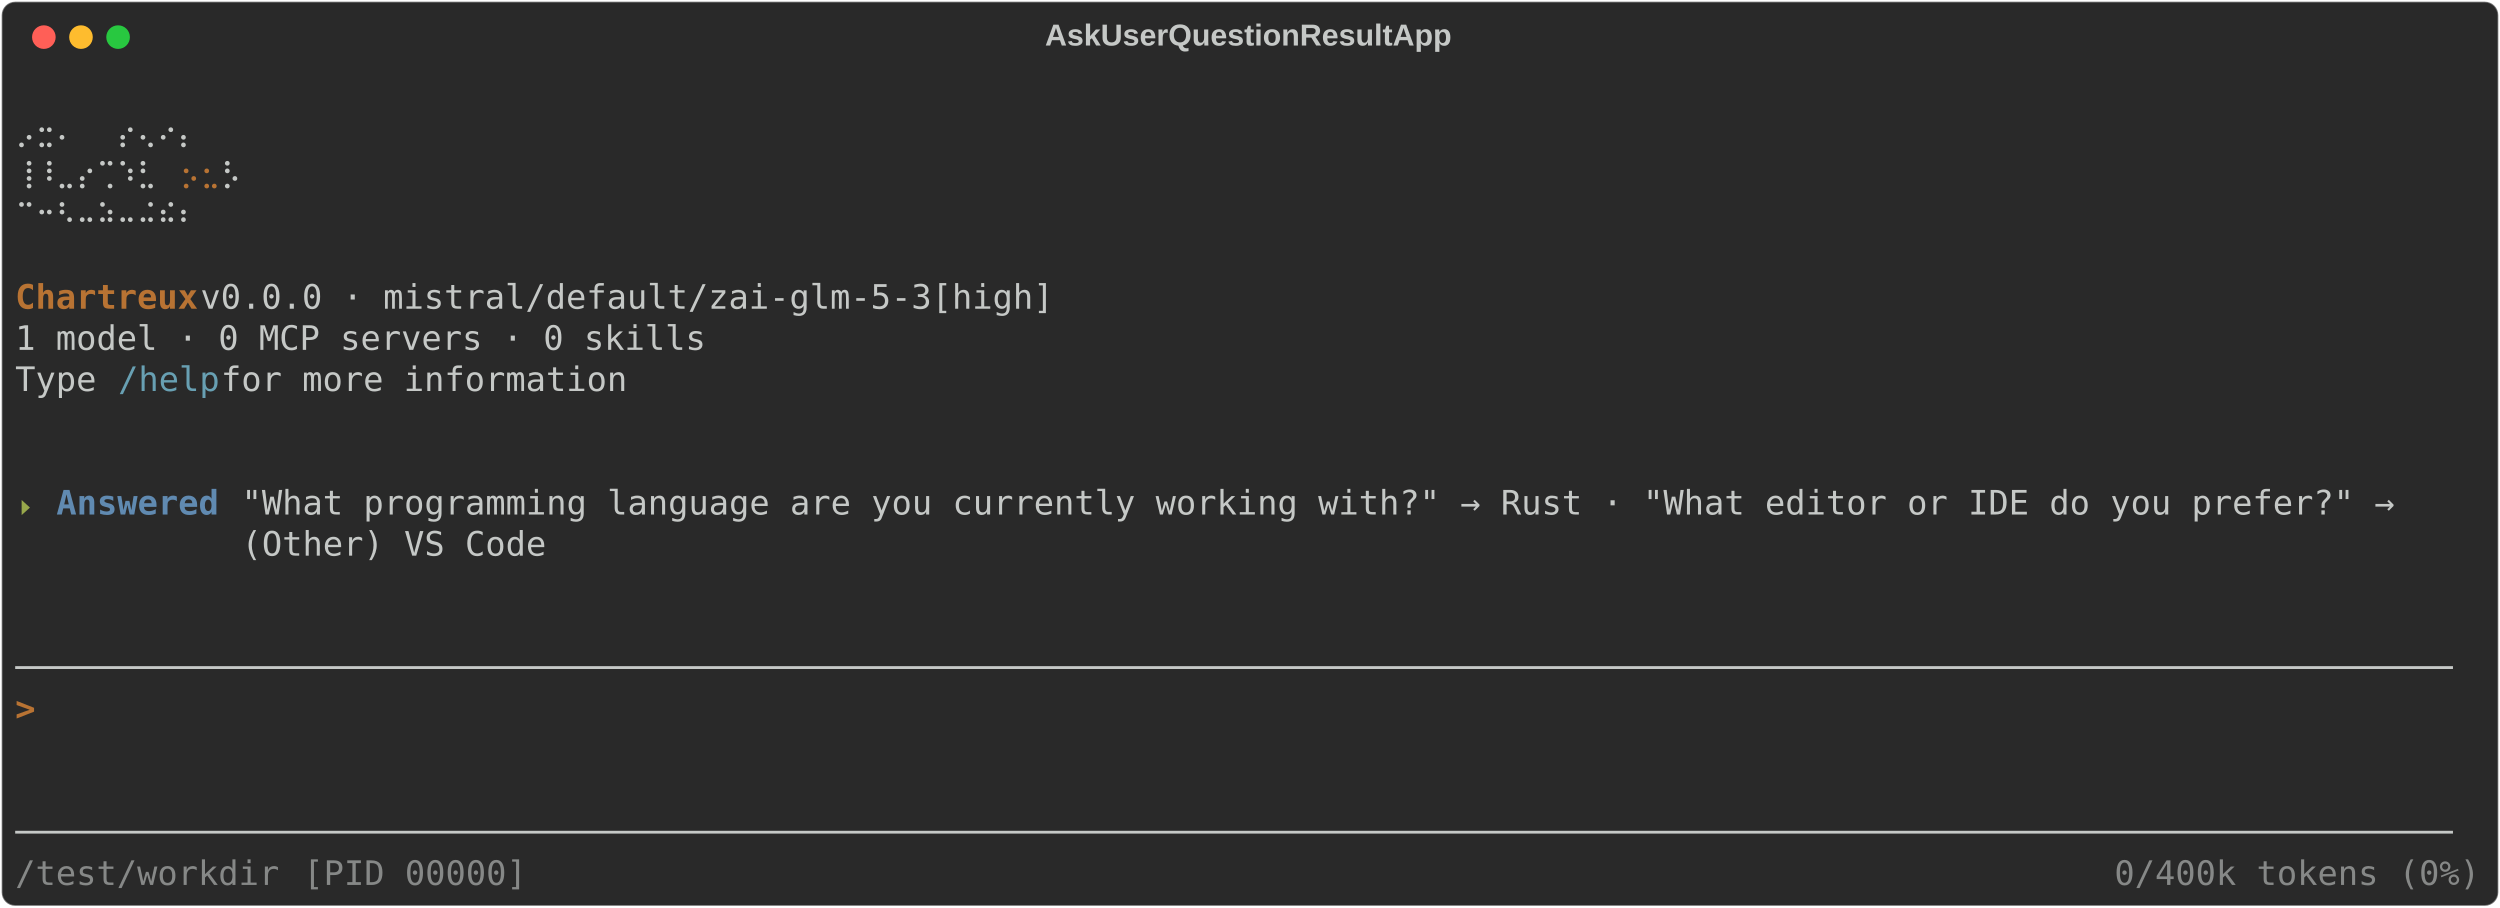
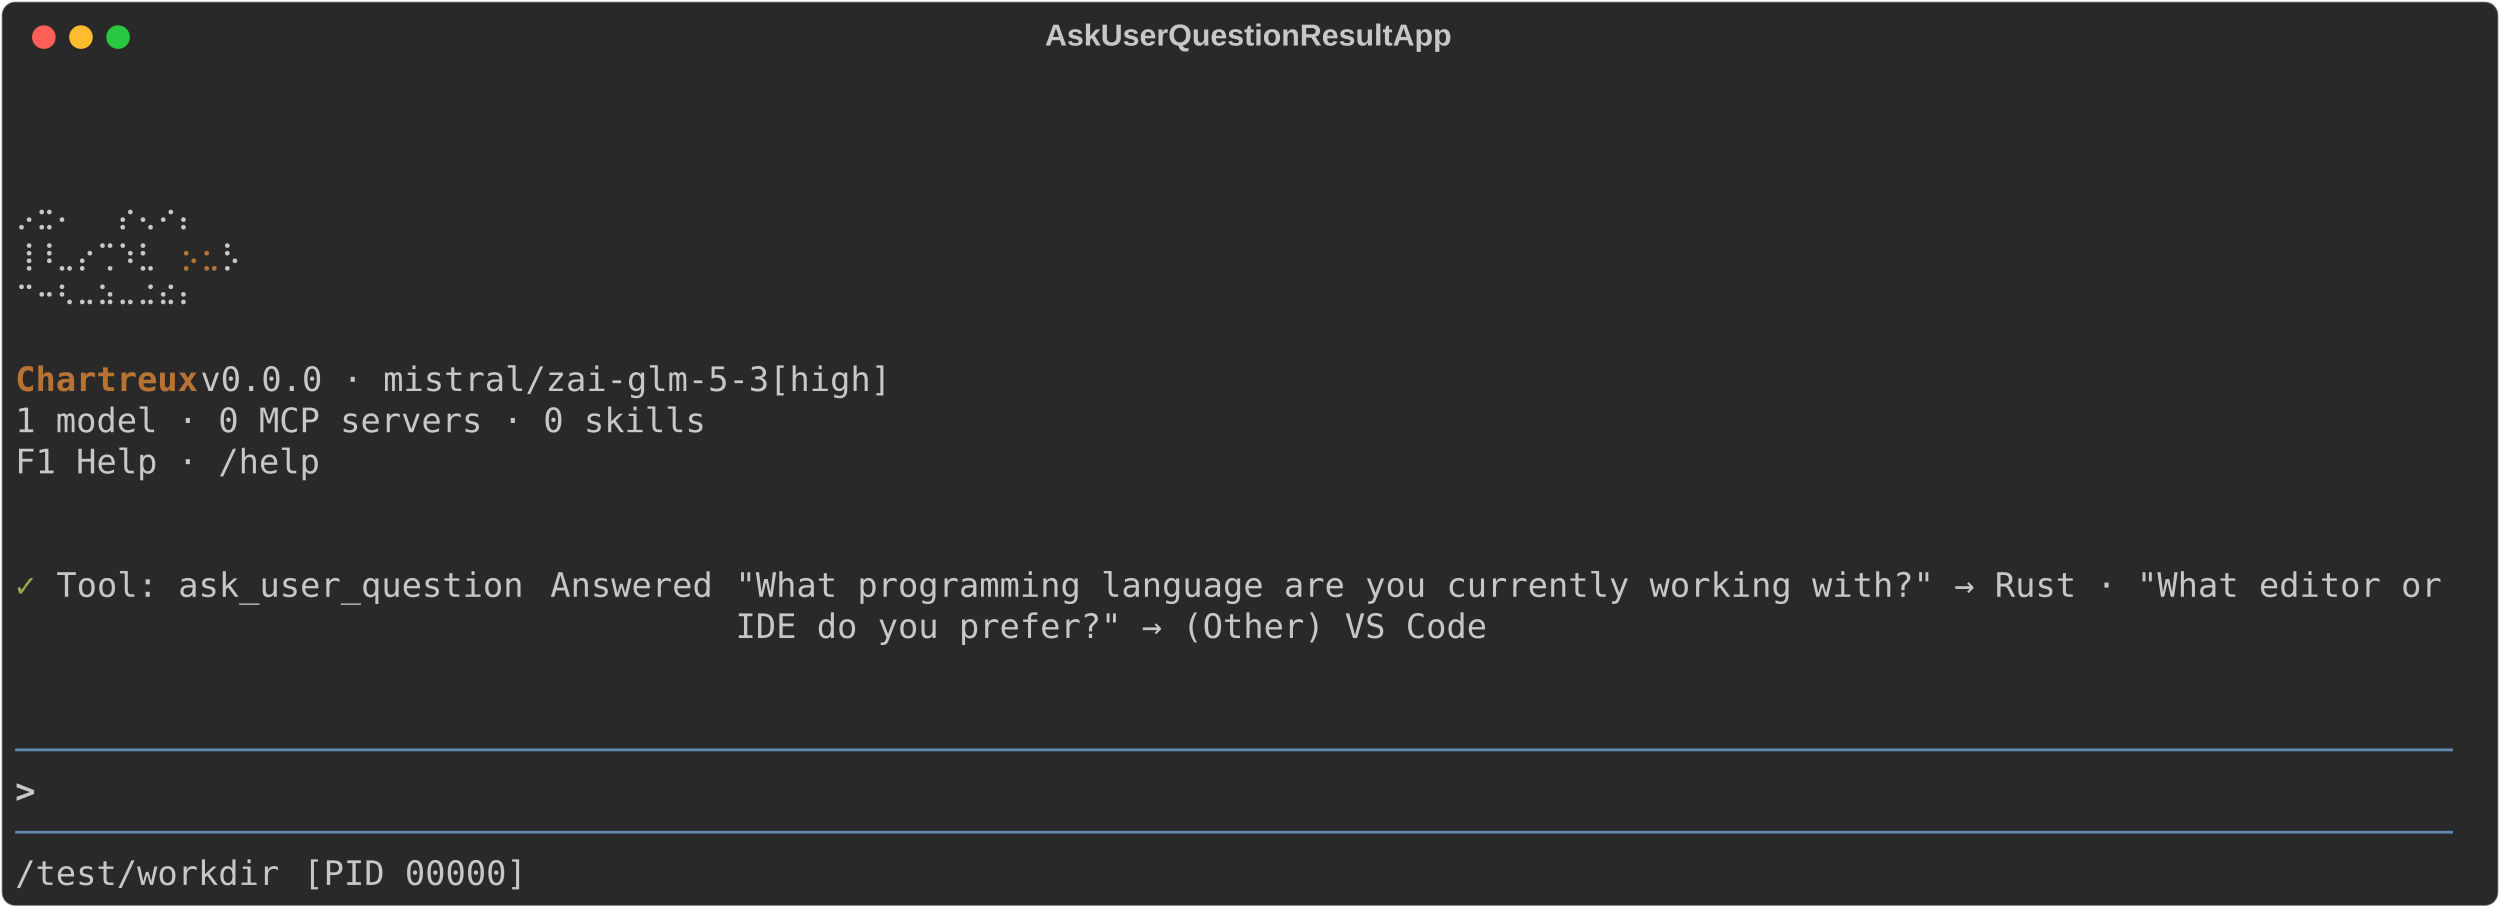
<svg xmlns="http://www.w3.org/2000/svg" class="rich-terminal" viewBox="0 0 1482 538.0">
  <style>

    @font-face {
        font-family: "Fira Code";
        src: local("FiraCode-Regular"),
                url("https://cdnjs.cloudflare.com/ajax/libs/firacode/6.2.0/woff2/FiraCode-Regular.woff2") format("woff2"),
                url("https://cdnjs.cloudflare.com/ajax/libs/firacode/6.2.0/woff/FiraCode-Regular.woff") format("woff");
        font-style: normal;
        font-weight: 400;
    }
    @font-face {
        font-family: "Fira Code";
        src: local("FiraCode-Bold"),
                url("https://cdnjs.cloudflare.com/ajax/libs/firacode/6.2.0/woff2/FiraCode-Bold.woff2") format("woff2"),
                url("https://cdnjs.cloudflare.com/ajax/libs/firacode/6.2.0/woff/FiraCode-Bold.woff") format("woff");
        font-style: bold;
        font-weight: 700;
    }

    .terminal-matrix {
        font-family: Fira Code, monospace;
        font-size: 20px;
        line-height: 24.4px;
        font-variant-east-asian: full-width;
    }

    .terminal-title {
        font-size: 18px;
        font-weight: bold;
        font-family: arial;
    }

    .terminal-r1 { fill: #c5c8c6 }
.terminal-r2 { fill: #b87333 }
.terminal-r3 { fill: #b87333;font-weight: bold }
- .terminal-r4 { fill: #68a0b3 }
- .terminal-r5 { fill: #98a84b }
- .terminal-r6 { fill: #608ab1;font-weight: bold }
- .terminal-r7 { fill: #868887 }
+ .terminal-r4 { fill: #98a84b }
+ .terminal-r5 { fill: #608ab1 }
+ .terminal-r6 { fill: #c5c8c6;font-weight: bold }
    </style>
  <defs>
    <clipPath id="terminal-clip-terminal">
      <rect x="0" y="0" width="1463.0" height="487.0" />
    </clipPath>
    <clipPath id="terminal-line-0">
      <rect x="0" y="1.5" width="1464" height="24.65" />
    </clipPath>
    <clipPath id="terminal-line-1">
      <rect x="0" y="25.9" width="1464" height="24.65" />
    </clipPath>
    <clipPath id="terminal-line-2">
      <rect x="0" y="50.3" width="1464" height="24.65" />
    </clipPath>
    <clipPath id="terminal-line-3">
      <rect x="0" y="74.7" width="1464" height="24.65" />
    </clipPath>
    <clipPath id="terminal-line-4">
      <rect x="0" y="99.1" width="1464" height="24.65" />
    </clipPath>
    <clipPath id="terminal-line-5">
      <rect x="0" y="123.5" width="1464" height="24.65" />
    </clipPath>
    <clipPath id="terminal-line-6">
      <rect x="0" y="147.9" width="1464" height="24.65" />
    </clipPath>
    <clipPath id="terminal-line-7">
      <rect x="0" y="172.3" width="1464" height="24.65" />
    </clipPath>
    <clipPath id="terminal-line-8">
      <rect x="0" y="196.7" width="1464" height="24.65" />
    </clipPath>
    <clipPath id="terminal-line-9">
      <rect x="0" y="221.1" width="1464" height="24.65" />
    </clipPath>
    <clipPath id="terminal-line-10">
      <rect x="0" y="245.5" width="1464" height="24.65" />
    </clipPath>
    <clipPath id="terminal-line-11">
      <rect x="0" y="269.9" width="1464" height="24.65" />
    </clipPath>
    <clipPath id="terminal-line-12">
      <rect x="0" y="294.3" width="1464" height="24.65" />
    </clipPath>
    <clipPath id="terminal-line-13">
      <rect x="0" y="318.7" width="1464" height="24.65" />
    </clipPath>
    <clipPath id="terminal-line-14">
      <rect x="0" y="343.1" width="1464" height="24.65" />
    </clipPath>
    <clipPath id="terminal-line-15">
      <rect x="0" y="367.5" width="1464" height="24.65" />
    </clipPath>
    <clipPath id="terminal-line-16">
      <rect x="0" y="391.9" width="1464" height="24.65" />
    </clipPath>
    <clipPath id="terminal-line-17">
      <rect x="0" y="416.3" width="1464" height="24.65" />
    </clipPath>
    <clipPath id="terminal-line-18">
      <rect x="0" y="440.7" width="1464" height="24.65" />
    </clipPath>
  </defs>
  <rect fill="#292929" stroke="rgba(255,255,255,0.35)" stroke-width="1" x="1" y="1" width="1480" height="536" rx="8" />
  <text class="terminal-title" fill="#c5c8c6" text-anchor="middle" x="740" y="27">AskUserQuestionResultApp</text>
  <g transform="translate(26,22)">
    <circle cx="0" cy="0" r="7" fill="#ff5f57" />
    <circle cx="22" cy="0" r="7" fill="#febc2e" />
    <circle cx="44" cy="0" r="7" fill="#28c840" />
  </g>
  <g transform="translate(9, 41)" clip-path="url(#terminal-clip-terminal)">
    <g class="terminal-matrix">
      <text class="terminal-r1" x="1464" y="20" textLength="12.2" clip-path="url(#terminal-line-0)">
</text>
-       <text class="terminal-r1" x="0" y="44.4" textLength="134.2" clip-path="url(#terminal-line-1)">  ⡠⣒⠄  ⡔⢄⠔⡄</text>
      <text class="terminal-r1" x="1464" y="44.4" textLength="12.2" clip-path="url(#terminal-line-1)">
</text>
-       <text class="terminal-r1" x="0" y="68.8" textLength="97.6" clip-path="url(#terminal-line-2)"> ⢸⠸⣀⡔⢉⠱⣃</text>
-       <text class="terminal-r2" x="97.6" y="68.8" textLength="12.2" clip-path="url(#terminal-line-2)">⡢</text>
-       <text class="terminal-r2" x="109.8" y="68.8" textLength="12.2" clip-path="url(#terminal-line-2)">⣂</text>
-       <text class="terminal-r1" x="122" y="68.8" textLength="12.2" clip-path="url(#terminal-line-2)">⡣</text>
      <text class="terminal-r1" x="1464" y="68.8" textLength="12.2" clip-path="url(#terminal-line-2)">
</text>
-       <text class="terminal-r1" x="0" y="93.2" textLength="134.2" clip-path="url(#terminal-line-3)">  ⠉⠒⠣⠤⠵⠤⠬⠮⠆</text>
+       <text class="terminal-r1" x="0" y="93.2" textLength="134.2" clip-path="url(#terminal-line-3)">  ⡠⣒⠄  ⡔⢄⠔⡄</text>
      <text class="terminal-r1" x="1464" y="93.2" textLength="12.2" clip-path="url(#terminal-line-3)">
</text>
+       <text class="terminal-r1" x="0" y="117.6" textLength="97.6" clip-path="url(#terminal-line-4)"> ⢸⠸⣀⡔⢉⠱⣃</text>
+       <text class="terminal-r2" x="97.6" y="117.6" textLength="12.2" clip-path="url(#terminal-line-4)">⡢</text>
+       <text class="terminal-r2" x="109.8" y="117.6" textLength="12.2" clip-path="url(#terminal-line-4)">⣂</text>
+       <text class="terminal-r1" x="122" y="117.6" textLength="12.2" clip-path="url(#terminal-line-4)">⡣</text>
      <text class="terminal-r1" x="1464" y="117.6" textLength="12.2" clip-path="url(#terminal-line-4)">
</text>
-       <text class="terminal-r3" x="0" y="142" textLength="109.8" clip-path="url(#terminal-line-5)">Chartreux</text>
-       <text class="terminal-r1" x="109.8" y="142" textLength="524.6" clip-path="url(#terminal-line-5)"> v0.0.0 · mistral/default/zai-glm-5-3[high]</text>
+       <text class="terminal-r1" x="0" y="142" textLength="134.2" clip-path="url(#terminal-line-5)">  ⠉⠒⠣⠤⠵⠤⠬⠮⠆</text>
      <text class="terminal-r1" x="1464" y="142" textLength="12.2" clip-path="url(#terminal-line-5)">
</text>
-       <text class="terminal-r1" x="0" y="166.4" textLength="414.8" clip-path="url(#terminal-line-6)">1 model · 0 MCP servers · 0 skills</text>
      <text class="terminal-r1" x="1464" y="166.4" textLength="12.2" clip-path="url(#terminal-line-6)">
</text>
-       <text class="terminal-r1" x="0" y="190.8" textLength="61" clip-path="url(#terminal-line-7)">Type </text>
-       <text class="terminal-r4" x="61" y="190.8" textLength="61" clip-path="url(#terminal-line-7)">/help</text>
-       <text class="terminal-r1" x="122" y="190.8" textLength="256.2" clip-path="url(#terminal-line-7)"> for more information</text>
+       <text class="terminal-r3" x="0" y="190.8" textLength="109.8" clip-path="url(#terminal-line-7)">Chartreux</text>
+       <text class="terminal-r1" x="109.8" y="190.8" textLength="427" clip-path="url(#terminal-line-7)"> v0.0.0 · mistral/zai-glm-5-3[high]</text>
      <text class="terminal-r1" x="1464" y="190.8" textLength="12.2" clip-path="url(#terminal-line-7)">
</text>
+       <text class="terminal-r1" x="0" y="215.2" textLength="414.8" clip-path="url(#terminal-line-8)">1 model · 0 MCP servers · 0 skills</text>
      <text class="terminal-r1" x="1464" y="215.2" textLength="12.2" clip-path="url(#terminal-line-8)">
</text>
+       <text class="terminal-r1" x="0" y="239.6" textLength="183" clip-path="url(#terminal-line-9)">F1 Help · /help</text>
      <text class="terminal-r1" x="1464" y="239.6" textLength="12.2" clip-path="url(#terminal-line-9)">
</text>
-       <text class="terminal-r5" x="0" y="264" textLength="12.2" clip-path="url(#terminal-line-10)">⏵</text>
-       <text class="terminal-r6" x="24.4" y="264" textLength="97.6" clip-path="url(#terminal-line-10)">Answered</text>
-       <text class="terminal-r1" x="134.2" y="264" textLength="1293.2" clip-path="url(#terminal-line-10)">"What programming language are you currently working with?" → Rust · "What editor or IDE do you prefer?" →</text>
      <text class="terminal-r1" x="1464" y="264" textLength="12.2" clip-path="url(#terminal-line-10)">
</text>
-       <text class="terminal-r1" x="134.2" y="288.4" textLength="183" clip-path="url(#terminal-line-11)">(Other) VS Code</text>
      <text class="terminal-r1" x="1464" y="288.4" textLength="12.2" clip-path="url(#terminal-line-11)">
</text>
+       <text class="terminal-r4" x="0" y="312.8" textLength="12.2" clip-path="url(#terminal-line-12)">✓</text>
+       <text class="terminal-r1" x="24.4" y="312.8" textLength="280.6" clip-path="url(#terminal-line-12)">Tool: ask_user_question</text>
+       <text class="terminal-r1" x="317.2" y="312.8" textLength="97.6" clip-path="url(#terminal-line-12)">Answered</text>
+       <text class="terminal-r1" x="427" y="312.8" textLength="1024.8" clip-path="url(#terminal-line-12)">"What programming language are you currently working with?" → Rust · "What editor or</text>
      <text class="terminal-r1" x="1464" y="312.8" textLength="12.2" clip-path="url(#terminal-line-12)">
</text>
+       <text class="terminal-r1" x="427" y="337.2" textLength="451.4" clip-path="url(#terminal-line-13)">IDE do you prefer?" → (Other) VS Code</text>
      <text class="terminal-r1" x="1464" y="337.2" textLength="12.2" clip-path="url(#terminal-line-13)">
</text>
-       <text class="terminal-r1" x="0" y="361.6" textLength="1464" clip-path="url(#terminal-line-14)">────────────────────────────────────────────────────────────────────────────────────────────────────────────────────────</text>
      <text class="terminal-r1" x="1464" y="361.6" textLength="12.2" clip-path="url(#terminal-line-14)">
</text>
-       <text class="terminal-r3" x="0" y="386" textLength="12.2" clip-path="url(#terminal-line-15)">&gt;</text>
      <text class="terminal-r1" x="1464" y="386" textLength="12.2" clip-path="url(#terminal-line-15)">
</text>
+       <text class="terminal-r5" x="0" y="410.4" textLength="1464" clip-path="url(#terminal-line-16)">────────────────────────────────────────────────────────────────────────────────────────────────────────────────────────</text>
      <text class="terminal-r1" x="1464" y="410.4" textLength="12.2" clip-path="url(#terminal-line-16)">
</text>
+       <text class="terminal-r6" x="0" y="434.8" textLength="12.2" clip-path="url(#terminal-line-17)">&gt;</text>
      <text class="terminal-r1" x="1464" y="434.8" textLength="12.2" clip-path="url(#terminal-line-17)">
</text>
-       <text class="terminal-r1" x="0" y="459.2" textLength="1464" clip-path="url(#terminal-line-18)">────────────────────────────────────────────────────────────────────────────────────────────────────────────────────────</text>
+       <text class="terminal-r5" x="0" y="459.2" textLength="1464" clip-path="url(#terminal-line-18)">────────────────────────────────────────────────────────────────────────────────────────────────────────────────────────</text>
      <text class="terminal-r1" x="1464" y="459.2" textLength="12.2" clip-path="url(#terminal-line-18)">
</text>
-       <text class="terminal-r7" x="0" y="483.6" textLength="158.6" clip-path="url(#terminal-line-19)">/test/workdir</text>
-       <text class="terminal-r7" x="170.8" y="483.6" textLength="134.2" clip-path="url(#terminal-line-19)">[PID 00000]</text>
-       <text class="terminal-r7" x="1244.4" y="483.6" textLength="219.6" clip-path="url(#terminal-line-19)">0/400k tokens (0%)</text>
+       <text class="terminal-r1" x="0" y="483.6" textLength="158.6" clip-path="url(#terminal-line-19)">/test/workdir</text>
+       <text class="terminal-r1" x="170.8" y="483.6" textLength="134.2" clip-path="url(#terminal-line-19)">[PID 00000]</text>
    </g>
  </g>
</svg>
